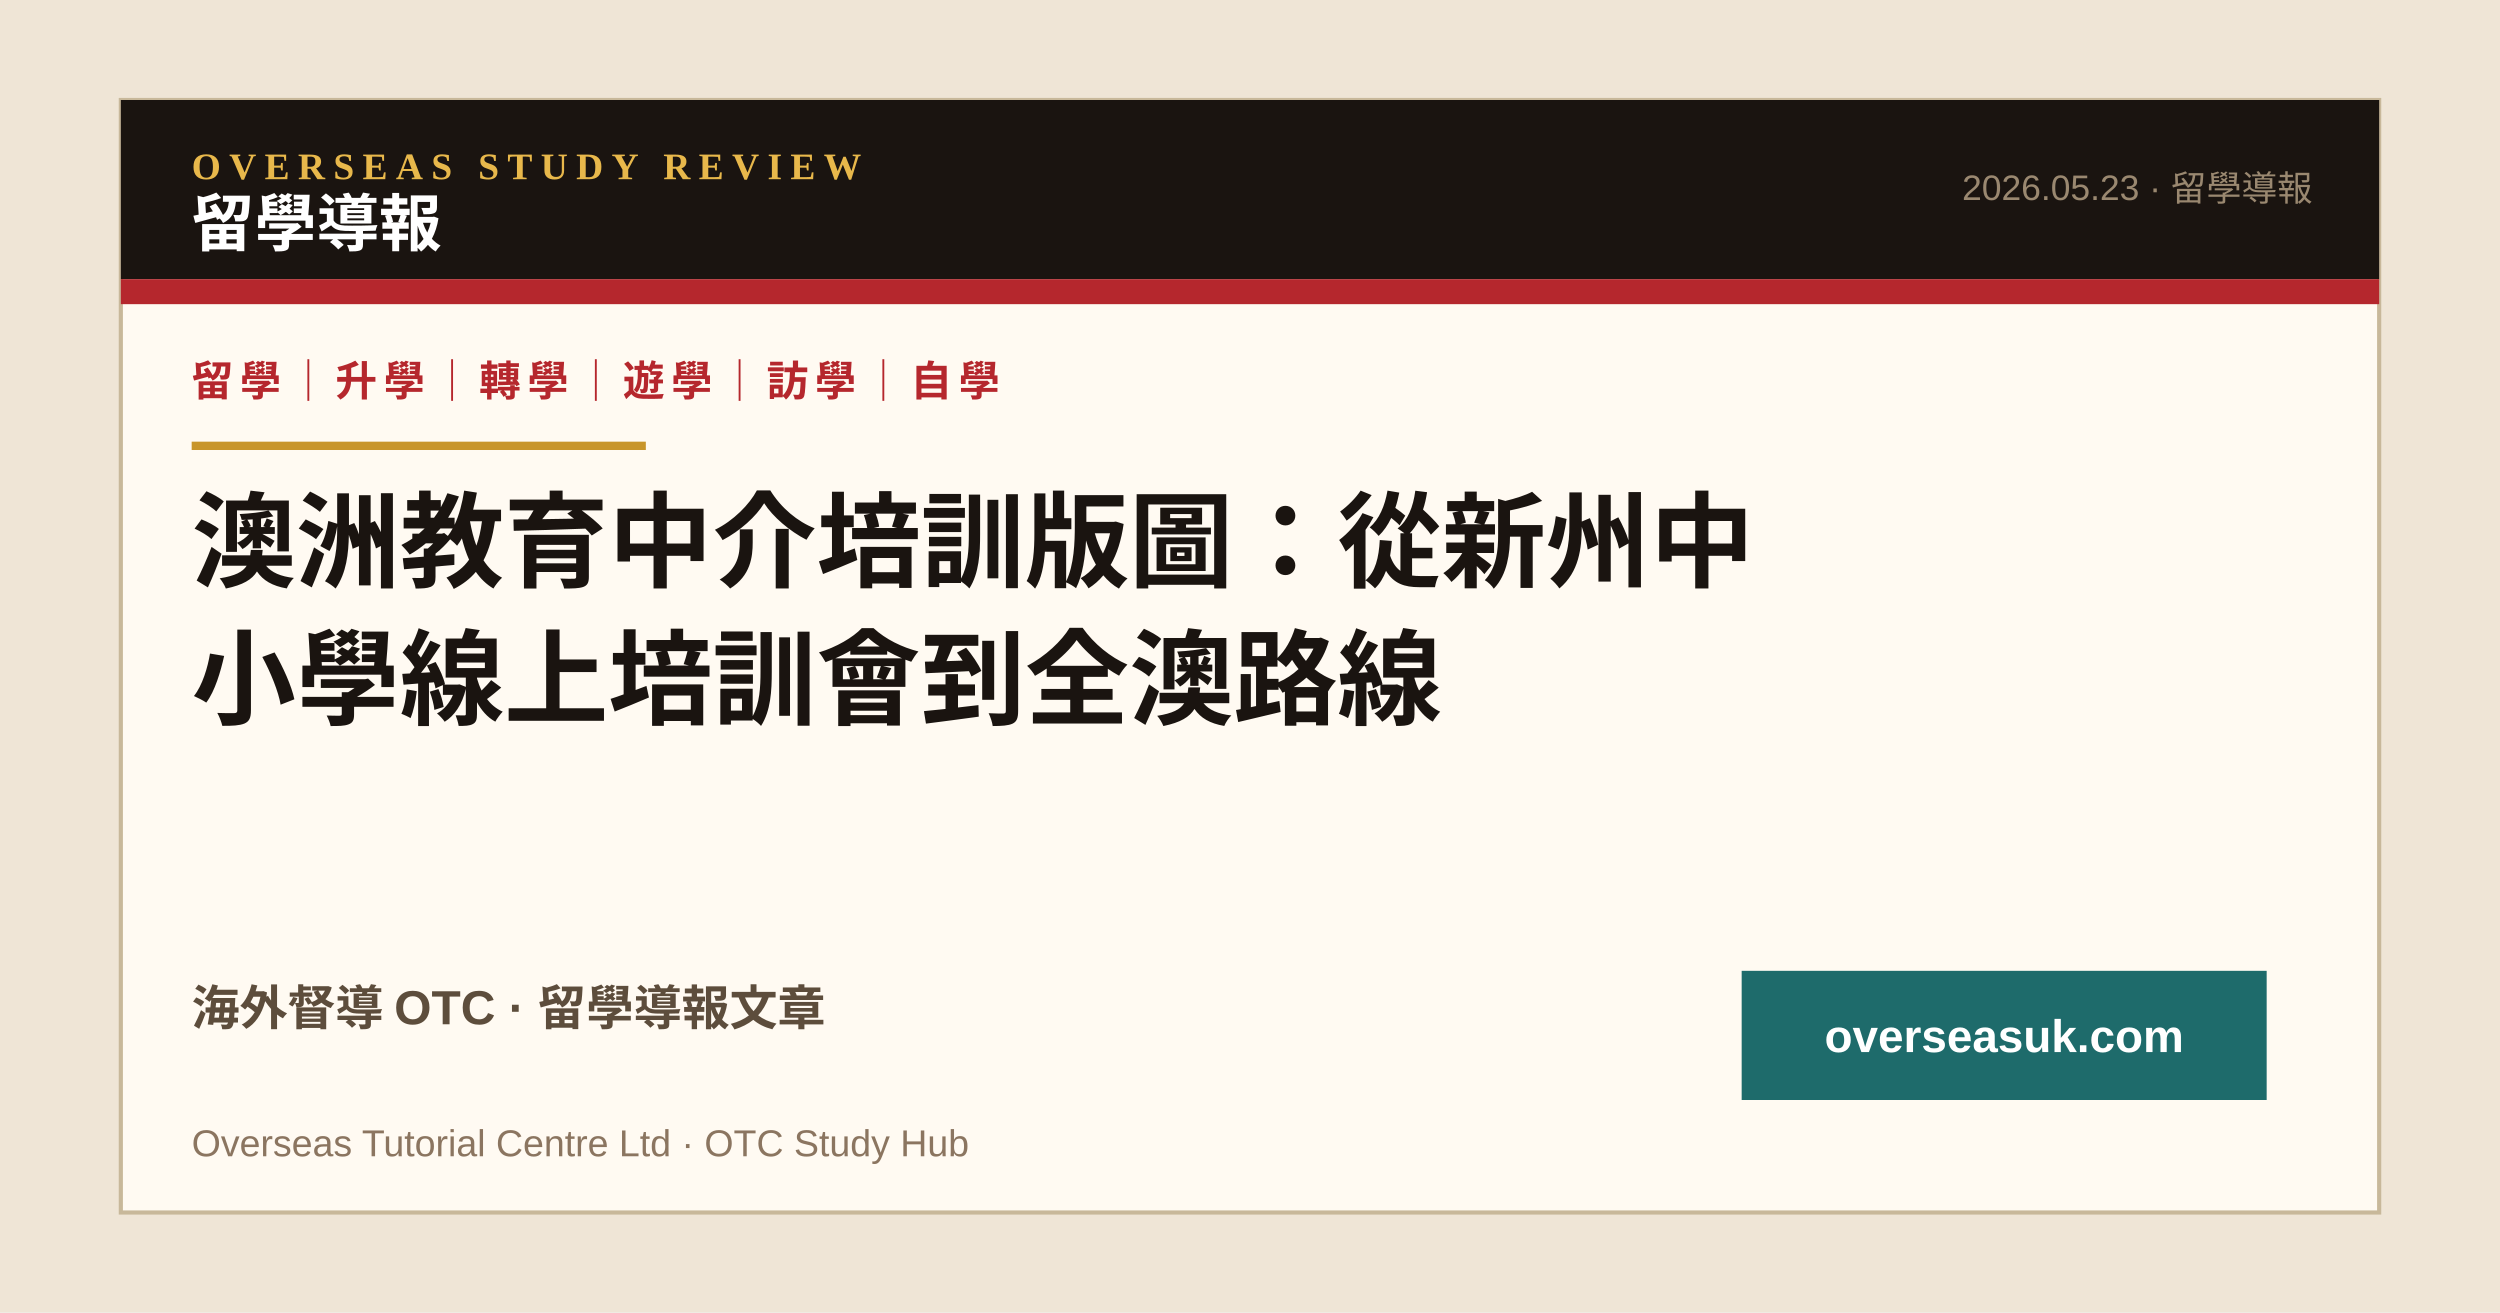
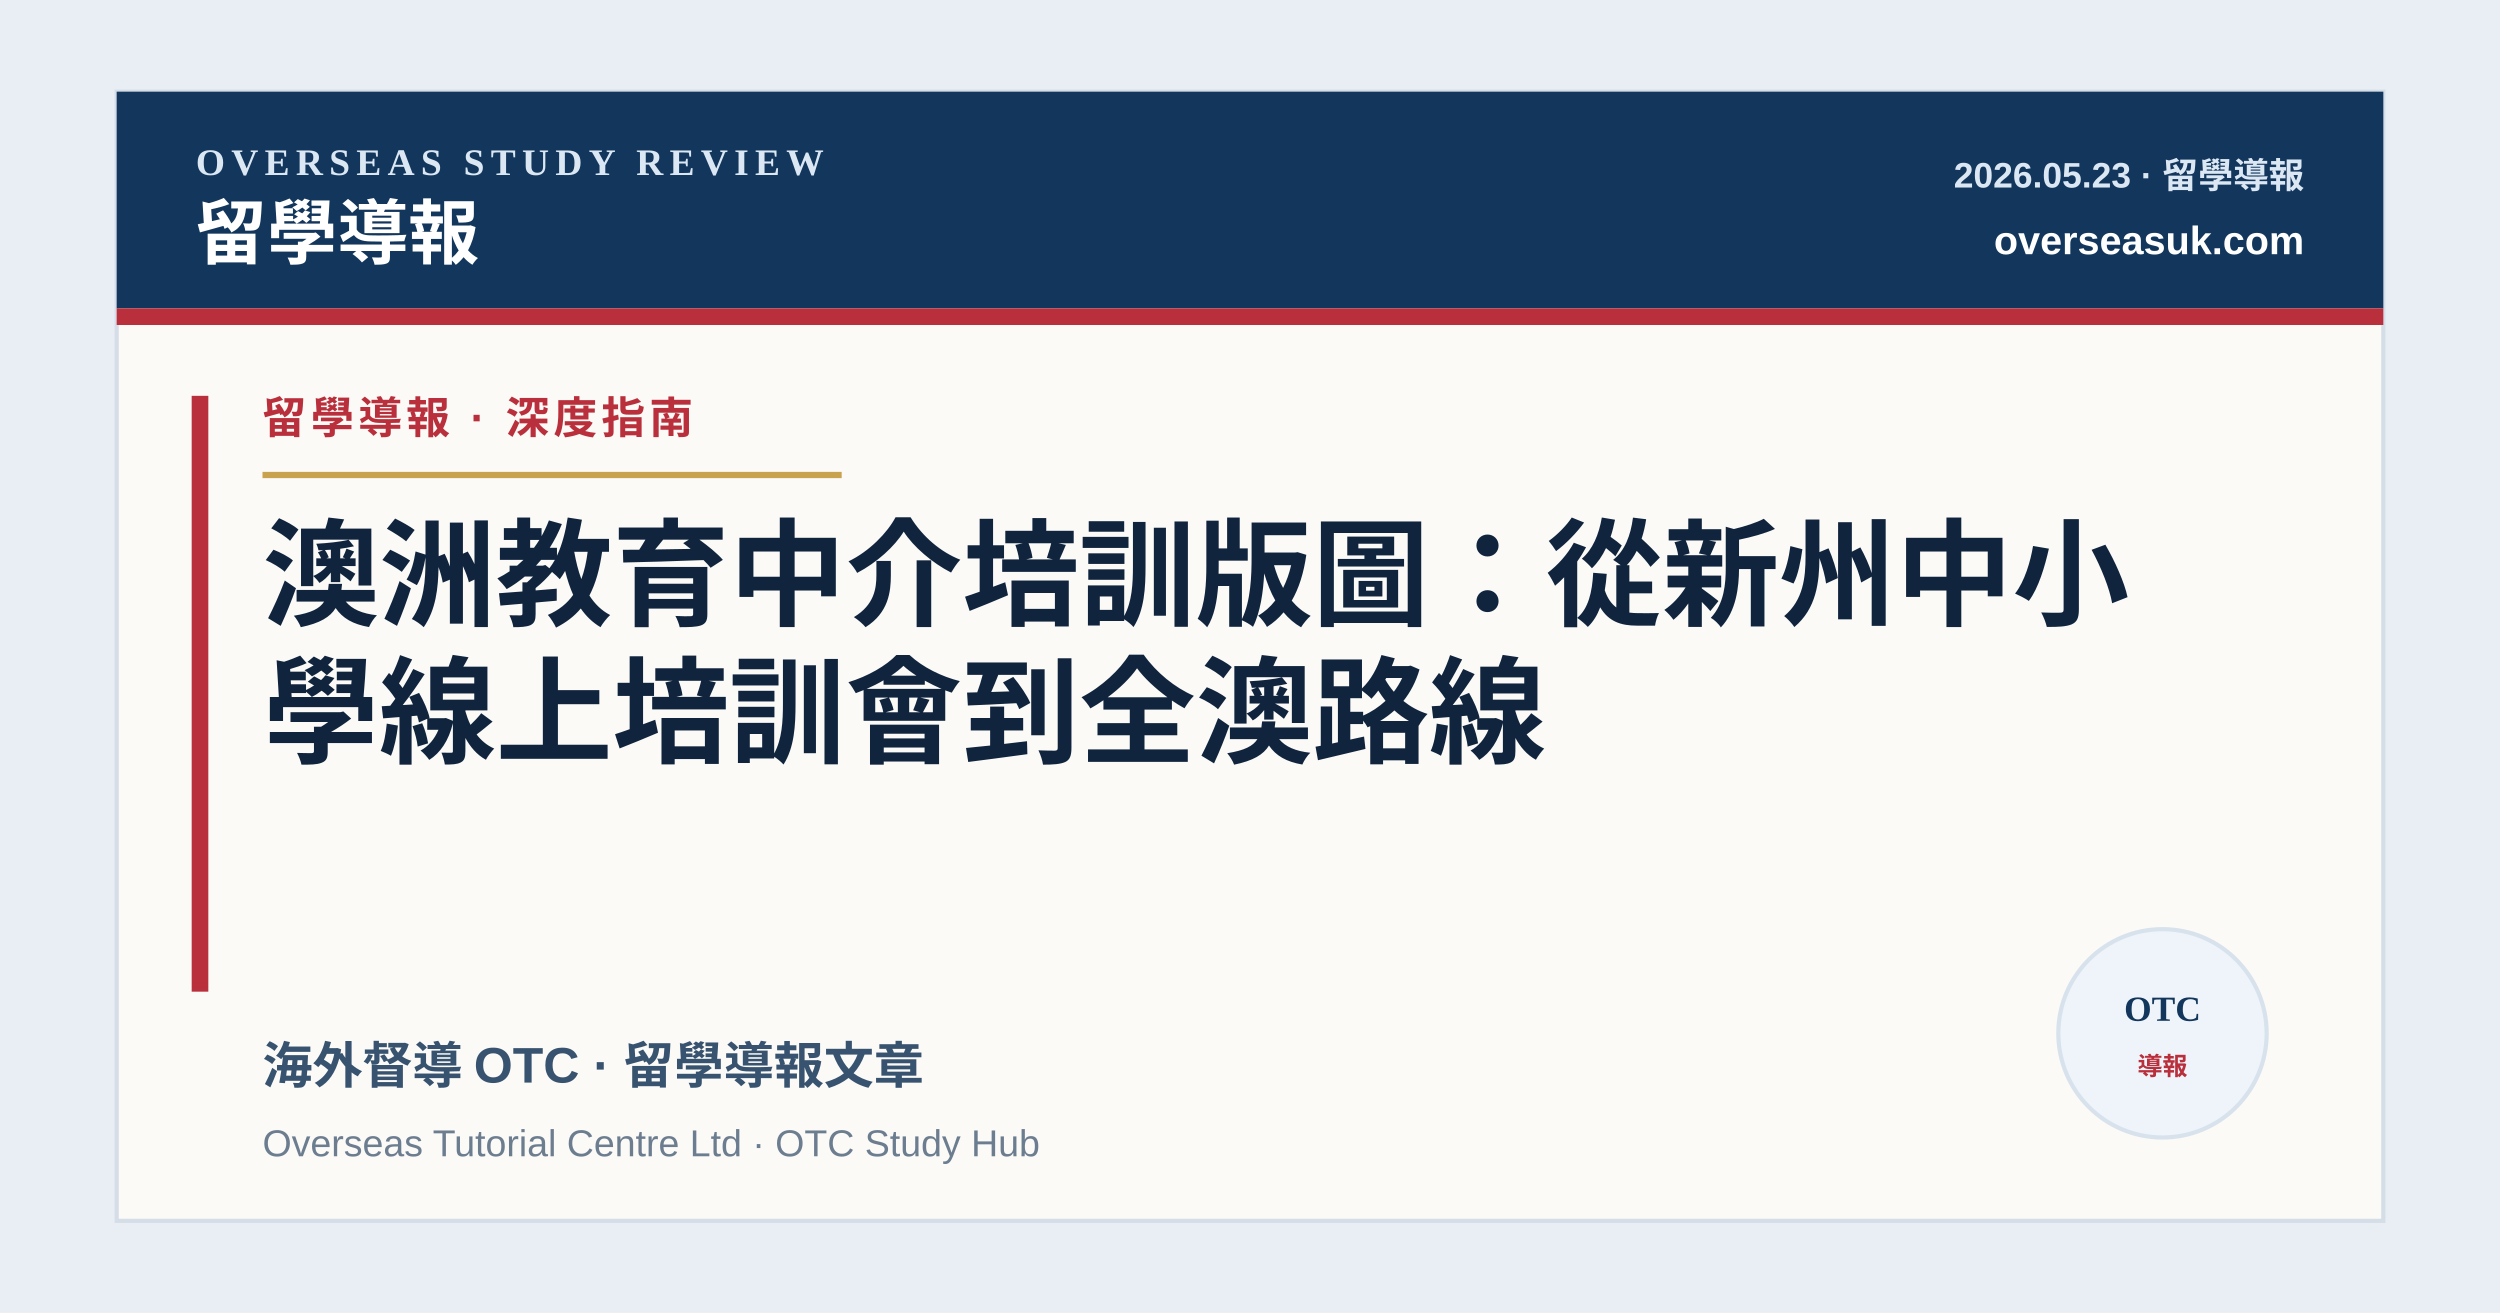
<svg xmlns="http://www.w3.org/2000/svg" width="1200" height="630" viewBox="0 0 1200 630">
-   <rect width="1200" height="630" fill="#efe5d6" />
-   <rect x="58" y="48" width="1084" height="534" fill="#fffaf2" stroke="#c8b89a" stroke-width="2" />
-   <rect x="58" y="48" width="1084" height="86" fill="#1a1410" />
-   <rect x="58" y="134" width="1084" height="12" fill="#b5272d" />
-   <text x="92" y="86" fill="#e8b84b" font-family="Georgia, 'Times New Roman', serif" font-size="18" font-weight="700" letter-spacing="4">OVERSEAS STUDY REVIEW</text>
-   <text x="92" y="118" fill="#ffffff" font-family="'Noto Serif TC', 'Songti TC', Georgia, serif" font-size="30" font-weight="800">留學導報</text>
-   <text x="1110" y="96" text-anchor="end" fill="#9a8870" font-family="Arial, sans-serif" font-size="17">2026.05.23 · 留學導報</text>
-   <text x="92" y="190" fill="#b5272d" font-family="Arial, sans-serif" font-size="20" font-weight="800" letter-spacing="3">留學｜升學｜轉學｜遊學｜訪學｜自學</text>
-   <line x1="92" y1="214" x2="310" y2="214" stroke="#c8952a" stroke-width="4" />
-   <text x="92" y="278" fill="#1a1410" font-family="'Noto Serif TC', 'Songti TC', Georgia, serif" font-size="50" font-weight="900">澳洲教育中介培訓版圖：從新州中</text>
-   <text x="92" y="344" fill="#1a1410" font-family="'Noto Serif TC', 'Songti TC', Georgia, serif" font-size="50" font-weight="900">小學線上培訓會到全澳路線</text>
-   <text x="92" y="492" fill="#5d4d3c" font-family="'Noto Sans TC', Arial, sans-serif" font-size="23" font-weight="700">海外督導 OTC · 留學導報文章</text>
-   <rect x="836" y="466" width="252" height="62" fill="#1e6b6b" />
-   <text x="962" y="505" text-anchor="middle" fill="#ffffff" font-family="Arial, sans-serif" font-size="22" font-weight="800">overseasuk.com</text>
-   <text x="92" y="555" fill="#8b7560" font-family="Arial, sans-serif" font-size="18">Overseas Tutorial Centre Ltd · OTC Study Hub</text>
+   <rect width="1200" height="630" fill="#e9eef4" />
+   <rect x="56" y="44" width="1088" height="542" rx="0" fill="#fbfaf7" stroke="#d5dde7" stroke-width="2" />
+   <rect x="56" y="44" width="1088" height="104" fill="#12365c" />
+   <rect x="56" y="148" width="1088" height="8" fill="#b92f3b" />
+   <rect x="92" y="190" width="8" height="286" fill="#b92f3b" />
+   <text x="94" y="84" fill="#dbe7f3" font-family="Georgia, 'Times New Roman', serif" font-size="18" font-weight="700" letter-spacing="3">OVERSEAS STUDY REVIEW</text>
+   <text x="94" y="124" fill="#ffffff" font-family="'Noto Serif TC', 'Songti TC', Georgia, serif" font-size="34" font-weight="900">留學導報</text>
+   <text x="1106" y="90" text-anchor="end" fill="#dbe7f3" font-family="'Noto Sans TC', Arial, sans-serif" font-size="17" font-weight="700">2026.05.23 · 留學導報</text>
+   <text x="1106" y="122" text-anchor="end" fill="#ffffff" font-family="'Noto Sans TC', Arial, sans-serif" font-size="19" font-weight="800">overseasuk.com</text>
+   <text x="126" y="208" fill="#b92f3b" font-family="'Noto Sans TC', Arial, sans-serif" font-size="21" font-weight="900" letter-spacing="2">留學導報 · 深度指南</text>
+   <line x1="126" y1="228" x2="404" y2="228" stroke="#c9a24e" stroke-width="3" />
+   <text x="126" y="296" fill="#10243d" font-family="'Noto Serif TC', 'Songti TC', Georgia, serif" font-size="56" font-weight="900">澳洲教育中介培訓版圖：從新州中小</text>
+   <text x="126" y="362" fill="#10243d" font-family="'Noto Serif TC', 'Songti TC', Georgia, serif" font-size="56" font-weight="900">學線上培訓會到全澳路線</text>
+   <text x="126" y="520" fill="#38536f" font-family="'Noto Sans TC', Arial, sans-serif" font-size="24" font-weight="800">海外督導 OTC · 留學導報文章</text>
+   <text x="126" y="555" fill="#6c7d90" font-family="'Noto Sans TC', Arial, sans-serif" font-size="18">Overseas Tutorial Centre Ltd · OTC Study Hub</text>
+   <circle cx="1038" cy="496" r="50" fill="#eef4f9" stroke="#d7e2ec" stroke-width="2" />
+   <text x="1038" y="490" text-anchor="middle" fill="#12365c" font-family="Georgia, 'Times New Roman', serif" font-size="17" font-weight="800">OTC</text>
+   <text x="1038" y="516" text-anchor="middle" fill="#b92f3b" font-family="'Noto Sans TC', Arial, sans-serif" font-size="12" font-weight="900">導報</text>
</svg>
